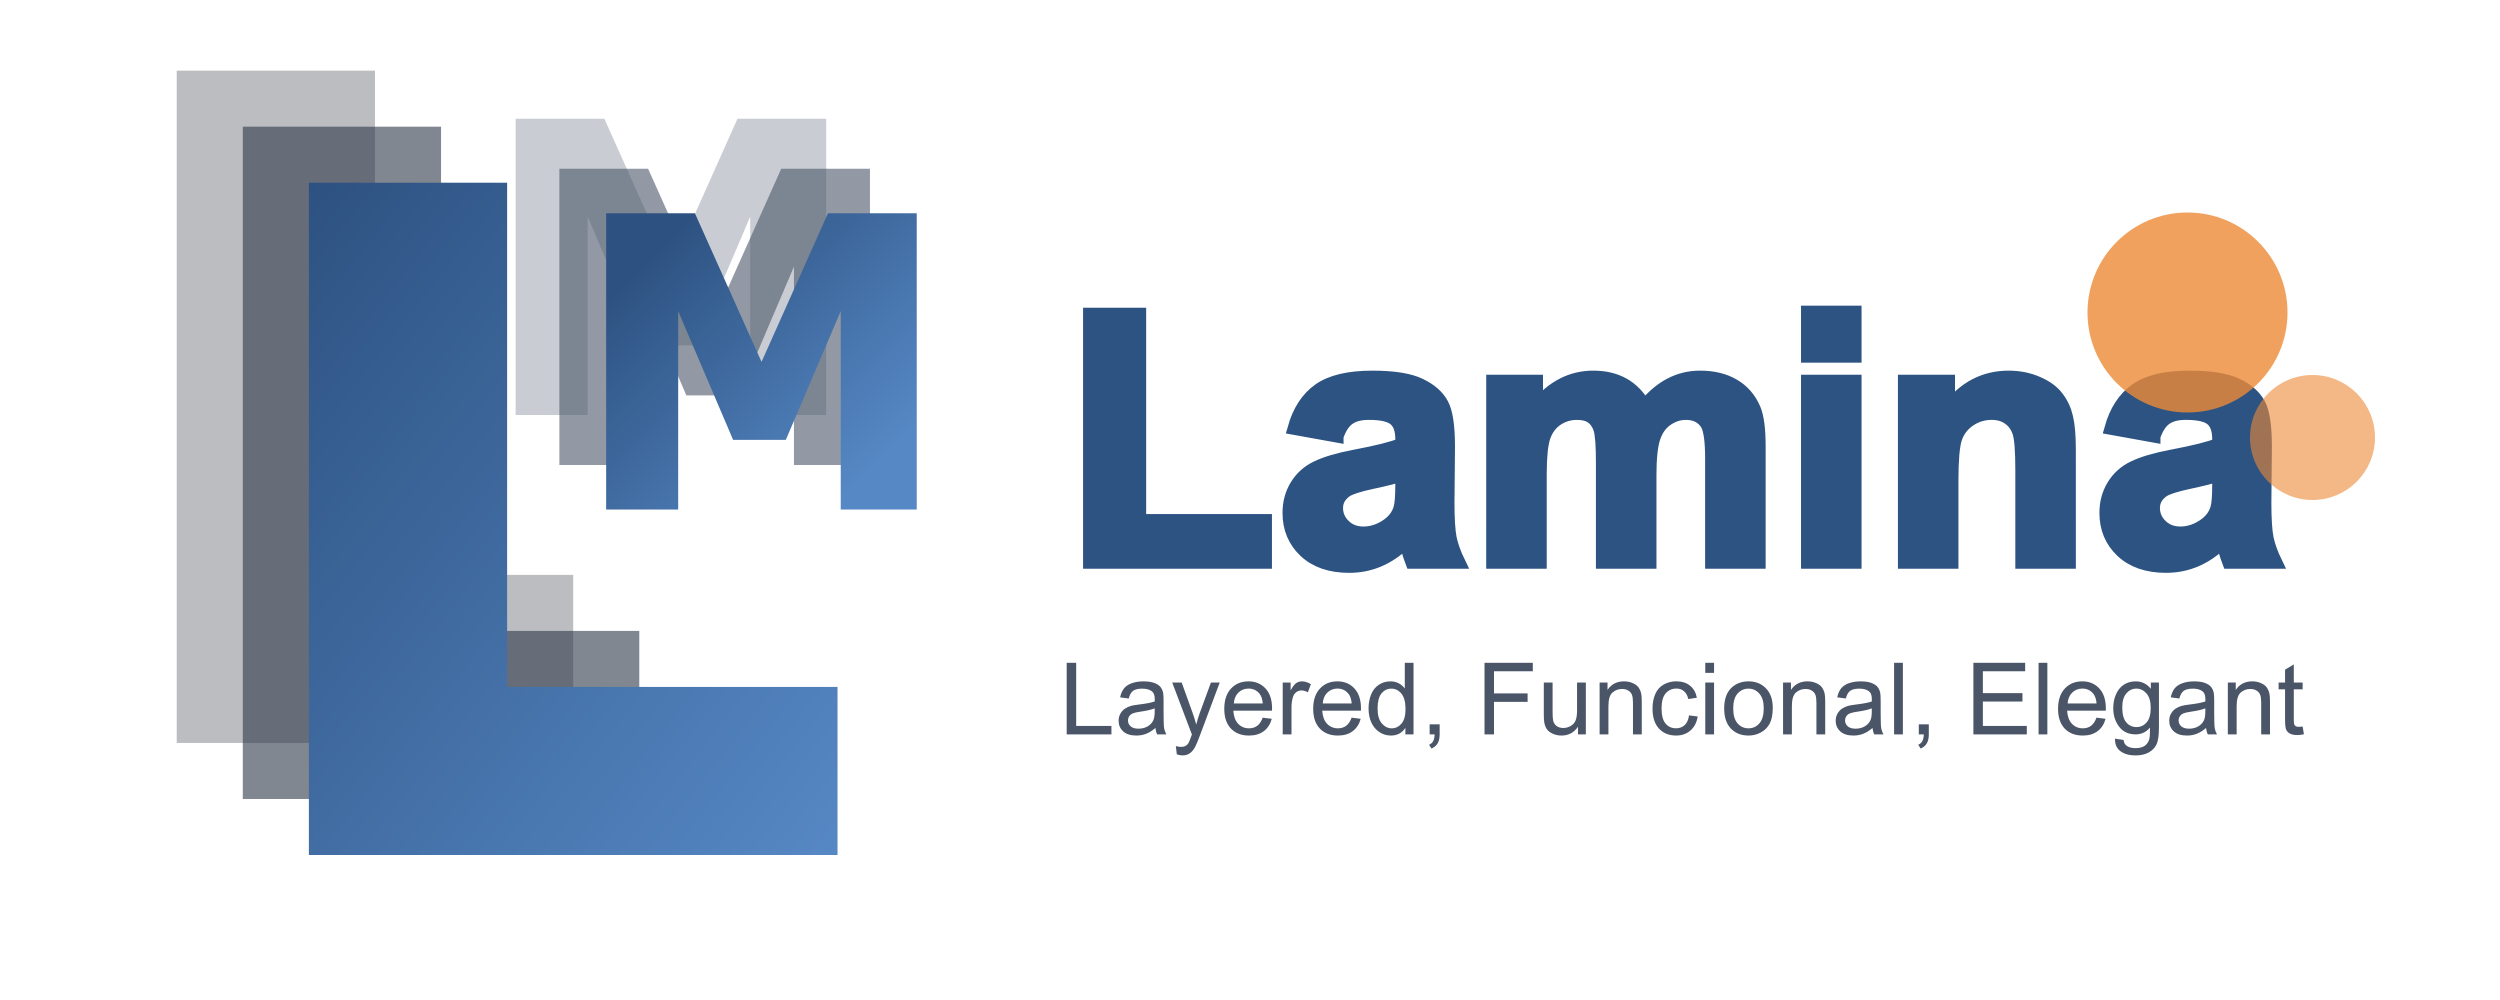
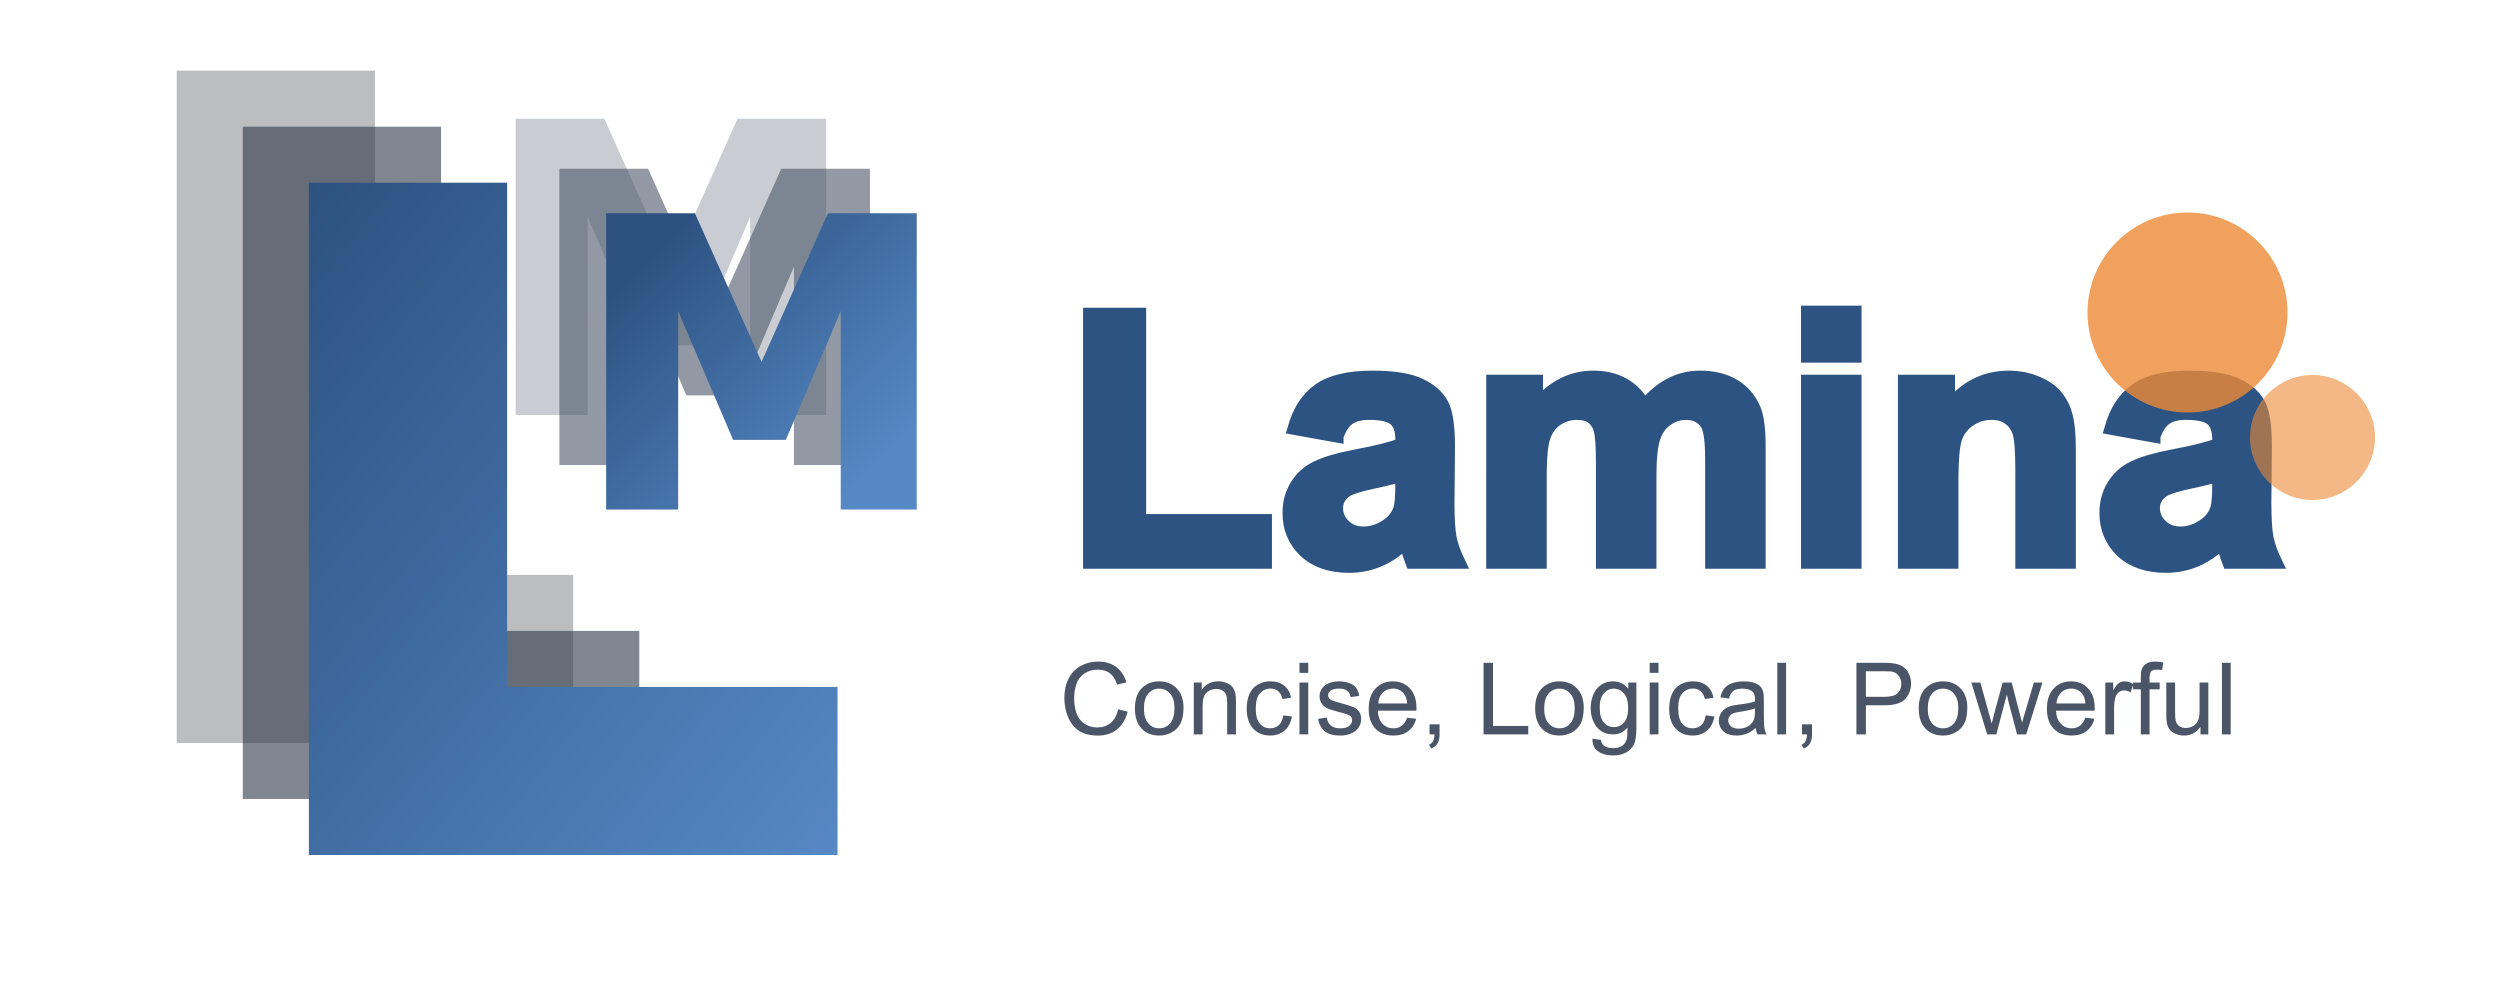
<svg xmlns="http://www.w3.org/2000/svg" xmlns:xlink="http://www.w3.org/1999/xlink" width="200" height="80" viewBox="0 0 200 80" version="1.1" id="svg8">
  <defs id="defs4">
    <linearGradient id="linearGradient22">
      <stop style="stop-color:#2d5281;stop-opacity:1;" offset="0" id="stop22" />
      <stop style="stop-color:#5688c5;stop-opacity:1;" offset="1" id="stop23" />
    </linearGradient>
    <linearGradient id="linearGradient18">
      <stop style="stop-color:#1a202c;stop-opacity:1;" offset="0" id="stop18" />
      <stop style="stop-color:#5688c5;stop-opacity:1;" offset="1" id="stop19" />
    </linearGradient>
    <linearGradient id="linearGradient11" x1="0" y1="0" x2="1" y2="0">
      <stop offset="0" style="stop-color:#2c5381;stop-opacity:1;" id="stop7" />
      <stop offset="100%" style="stop-color:#06b6d4;stop-opacity:1" id="stop9" />
    </linearGradient>
    <linearGradient id="linearGradient6" x1="0" y1="0" x2="1" y2="0">
      <stop offset="0" style="stop-color:#2c5381;stop-opacity:1;" id="stop5" />
      <stop offset="100%" style="stop-color:#06b6d4;stop-opacity:1" id="stop6" />
    </linearGradient>
    <linearGradient id="swatch8">
      <stop style="stop-color:#2c5381;stop-opacity:1;" offset="0" id="stop8" />
    </linearGradient>
    <linearGradient id="grad1" x1="0%" y1="0%" x2="100%" y2="100%">
      <stop offset="0%" style="stop-color:#2C5282;stop-opacity:1" id="stop1" />
      <stop offset="100%" style="stop-color:#4299E1;stop-opacity:1" id="stop2" />
    </linearGradient>
    <linearGradient id="grad2" x1="0%" y1="0%" x2="100%" y2="100%">
      <stop offset="0%" style="stop-color:#4299E1;stop-opacity:0.8" id="stop3" />
      <stop offset="100%" style="stop-color:#63B3ED;stop-opacity:0.8" id="stop4" />
    </linearGradient>
    <linearGradient id="mathGrad" x1="0" y1="0" x2="1" y2="0">
      <stop offset="0%" style="stop-color:#1e3a8a;stop-opacity:1" id="stop1-0" />
      <stop offset="100%" style="stop-color:#06b6d4;stop-opacity:1" id="stop2-9" />
    </linearGradient>
    <linearGradient id="mainGrad" x1="36.742" y1="24.495" x2="85.732" y2="73.485" gradientTransform="matrix(0.8632907,0,0,1.097851,-7.009286,-12.27487)" gradientUnits="userSpaceOnUse">
      <stop offset="0" style="stop-color:#2d5281;stop-opacity:1;" id="stop1-09" />
      <stop offset="1" style="stop-color:#5688c5;stop-opacity:1;" id="stop2-4" />
    </linearGradient>
    <linearGradient xlink:href="#linearGradient18" id="linearGradient21" gradientUnits="userSpaceOnUse" gradientTransform="translate(-6.242185,-7.058604)" x1="51.131" y1="19.624" x2="68.701" y2="37.194" />
    <linearGradient xlink:href="#linearGradient22" id="linearGradient23" x1="52.131" y1="20.124" x2="69.701" y2="37.694" gradientUnits="userSpaceOnUse" />
  </defs>
  <path d="M 87.146,45 V 25.121 h 4.047 V 41.623 H 101.256 V 45 Z M 106.984,34.91 103.498,34.281 q 0.588,-2.105 2.023,-3.117 1.436,-1.012 4.266,-1.012 2.57,0 3.828,0.615 1.258,0.602 1.764,1.545 0.52,0.93 0.52,3.432 l -0.041,4.484 q 0,1.914 0.178,2.83 0.191,0.902 0.697,1.941 h -3.801 q -0.15,-0.383 -0.369,-1.135 -0.096,-0.342 -0.137,-0.451 -0.984,0.957 -2.105,1.436 -1.121,0.479 -2.393,0.479 -2.242,0 -3.541,-1.217 -1.285,-1.217 -1.285,-3.076 0,-1.23 0.588,-2.188 0.588,-0.971 1.641,-1.477 1.066,-0.52 3.062,-0.902 2.693,-0.506 3.732,-0.943 v -0.383 q 0,-1.107 -0.547,-1.572 -0.547,-0.479 -2.064,-0.479 -1.025,0 -1.6,0.41 -0.574,0.396 -0.93,1.408 z m 5.141,3.117 q -0.738,0.246 -2.338,0.588 -1.6,0.342 -2.092,0.67 -0.752,0.533 -0.752,1.354 0,0.807 0.602,1.395 0.602,0.588 1.531,0.588 1.039,0 1.982,-0.684 0.697,-0.52 0.916,-1.271 0.15,-0.492 0.15,-1.873 z m 7.273,-7.547 h 3.541 v 1.982 q 1.9,-2.311 4.525,-2.311 1.395,0 2.42,0.574 1.025,0.574 1.682,1.736 0.957,-1.162 2.064,-1.736 1.107,-0.574 2.365,-0.574 1.6,0 2.707,0.656 1.107,0.643 1.654,1.9 0.396,0.93 0.396,3.008 V 45 h -3.842 v -8.299 q 0,-2.16 -0.396,-2.789 -0.533,-0.82 -1.641,-0.82 -0.807,0 -1.518,0.492 -0.711,0.492 -1.025,1.449 -0.314,0.943 -0.314,2.994 V 45 h -3.842 v -7.957 q 0,-2.119 -0.205,-2.734 -0.205,-0.615 -0.643,-0.916 -0.424,-0.301 -1.162,-0.301 -0.889,0 -1.6,0.479 -0.711,0.479 -1.025,1.381 -0.301,0.902 -0.301,2.994 V 45 h -3.842 z m 25.184,-1.969 v -3.555 h 3.842 v 3.555 z m 0,16.488 V 30.48 h 3.842 V 45 Z m 20.986,0 h -3.842 v -7.41 q 0,-2.352 -0.246,-3.035 -0.246,-0.697 -0.807,-1.08 -0.547,-0.383 -1.326,-0.383 -0.998,0 -1.791,0.547 -0.793,0.547 -1.094,1.449 -0.287,0.902 -0.287,3.336 V 45 h -3.842 V 30.48 h 3.568 v 2.133 q 1.9,-2.461 4.785,-2.461 1.271,0 2.324,0.465 1.053,0.451 1.586,1.162 0.547,0.711 0.752,1.613 0.219,0.902 0.219,2.584 z m 6.768,-10.09 -3.486,-0.629 q 0.588,-2.105 2.023,-3.117 1.436,-1.012 4.266,-1.012 2.57,0 3.828,0.615 1.258,0.602 1.764,1.545 0.52,0.93 0.52,3.432 l -0.041,4.484 q 0,1.914 0.178,2.83 0.191,0.902 0.697,1.941 h -3.801 q -0.15,-0.383 -0.369,-1.135 -0.096,-0.342 -0.137,-0.451 -0.984,0.957 -2.105,1.436 -1.121,0.479 -2.393,0.479 -2.242,0 -3.541,-1.217 -1.285,-1.217 -1.285,-3.076 0,-1.23 0.588,-2.188 0.588,-0.971 1.641,-1.477 1.066,-0.52 3.062,-0.902 2.693,-0.506 3.732,-0.943 v -0.383 q 0,-1.107 -0.547,-1.572 -0.547,-0.479 -2.064,-0.479 -1.025,0 -1.6,0.41 -0.574,0.396 -0.93,1.408 z m 5.141,3.117 q -0.738,0.246 -2.338,0.588 -1.6,0.342 -2.092,0.67 -0.752,0.533 -0.752,1.354 0,0.807 0.602,1.395 0.602,0.588 1.531,0.588 1.039,0 1.982,-0.684 0.697,-0.52 0.916,-1.271 0.15,-0.492 0.15,-1.873 z" id="text6" style="font-weight:bold;font-size:28px;font-family:Arial, sans-serif;fill:#2c5382;stroke:#2c5381" aria-label="Lamina" />
-   <path d="m 85.336,58.75 v -5.727 h 0.758 v 5.051 h 2.82 V 58.75 Z m 7.098,-0.512 q -0.391,0.332 -0.754,0.469 -0.359,0.137 -0.773,0.137 -0.684,0 -1.051,-0.332 -0.367,-0.336 -0.367,-0.855 0,-0.305 0.137,-0.555 0.141,-0.254 0.363,-0.406 0.227,-0.152 0.508,-0.23 0.207,-0.055 0.625,-0.105 0.852,-0.102 1.254,-0.242 0.004,-0.145 0.004,-0.184 0,-0.43 -0.199,-0.605 -0.27,-0.238 -0.801,-0.238 -0.496,0 -0.734,0.176 -0.234,0.172 -0.348,0.613 l -0.688,-0.094 q 0.094,-0.441 0.309,-0.711 0.215,-0.273 0.621,-0.418 0.406,-0.148 0.941,-0.148 0.531,0 0.863,0.125 0.332,0.125 0.488,0.316 0.156,0.188 0.219,0.477 0.035,0.18 0.035,0.648 v 0.938 q 0,0.98 0.043,1.242 0.047,0.258 0.18,0.496 H 92.574 Q 92.465,58.531 92.434,58.238 Z M 92.375,56.668 q -0.383,0.156 -1.148,0.266 -0.434,0.062 -0.613,0.141 -0.18,0.078 -0.277,0.23 -0.098,0.148 -0.098,0.332 0,0.281 0.211,0.469 0.215,0.188 0.625,0.188 0.406,0 0.723,-0.176 Q 92.113,57.938 92.262,57.629 92.375,57.391 92.375,56.926 Z m 1.77,3.68 -0.078,-0.66 q 0.23,0.062 0.402,0.062 0.234,0 0.375,-0.078 0.141,-0.078 0.23,-0.219 0.066,-0.105 0.215,-0.523 0.02,-0.059 0.062,-0.172 l -1.574,-4.156 h 0.758 l 0.863,2.402 q 0.168,0.457 0.301,0.961 0.121,-0.484 0.289,-0.945 L 96.875,54.602 h 0.703 L 96,58.82 q -0.254,0.684 -0.395,0.941 -0.188,0.348 -0.43,0.508 -0.242,0.164 -0.578,0.164 -0.203,0 -0.453,-0.086 z m 6.871,-2.934 0.727,0.09 q -0.172,0.637 -0.637,0.988 -0.465,0.352 -1.188,0.352 -0.91,0 -1.445,-0.559 -0.531,-0.562 -0.531,-1.574 0,-1.047 0.539,-1.625 0.539,-0.578 1.398,-0.578 0.832,0 1.359,0.566 0.527,0.566 0.527,1.594 0,0.062 -0.004,0.188 h -3.094 q 0.039,0.684 0.387,1.047 0.348,0.363 0.867,0.363 0.387,0 0.66,-0.203 0.273,-0.203 0.434,-0.648 z m -2.309,-1.137 h 2.316 q -0.047,-0.523 -0.266,-0.785 -0.336,-0.406 -0.871,-0.406 -0.484,0 -0.816,0.324 -0.328,0.324 -0.363,0.867 z M 102.617,58.75 V 54.602 H 103.25 v 0.629 q 0.242,-0.441 0.445,-0.582 0.207,-0.141 0.453,-0.141 0.355,0 0.723,0.227 l -0.242,0.652 q -0.258,-0.152 -0.516,-0.152 -0.23,0 -0.414,0.141 -0.184,0.137 -0.262,0.383 -0.117,0.375 -0.117,0.82 V 58.75 Z m 5.512,-1.336 0.727,0.09 q -0.172,0.637 -0.637,0.988 -0.465,0.352 -1.188,0.352 -0.91,0 -1.445,-0.559 -0.531,-0.562 -0.531,-1.574 0,-1.047 0.539,-1.625 0.539,-0.578 1.398,-0.578 0.832,0 1.359,0.566 0.527,0.566 0.527,1.594 0,0.062 -0.004,0.188 h -3.094 q 0.039,0.684 0.387,1.047 0.348,0.363 0.867,0.363 0.387,0 0.66,-0.203 0.273,-0.203 0.434,-0.648 z m -2.309,-1.137 h 2.316 q -0.047,-0.523 -0.266,-0.785 -0.336,-0.406 -0.871,-0.406 -0.484,0 -0.816,0.324 -0.328,0.324 -0.363,0.867 z M 112.43,58.75 v -0.523 q -0.395,0.617 -1.16,0.617 -0.496,0 -0.914,-0.273 -0.414,-0.273 -0.645,-0.762 -0.227,-0.492 -0.227,-1.129 0,-0.621 0.207,-1.125 0.207,-0.508 0.621,-0.777 0.414,-0.27 0.926,-0.27 0.375,0 0.668,0.16 0.293,0.156 0.477,0.41 v -2.055 h 0.699 V 58.75 Z m -2.223,-2.07 q 0,0.797 0.336,1.191 0.336,0.395 0.793,0.395 0.461,0 0.781,-0.375 0.324,-0.379 0.324,-1.152 0,-0.852 -0.328,-1.25 -0.328,-0.398 -0.809,-0.398 -0.469,0 -0.785,0.383 -0.312,0.383 -0.312,1.207 z M 114.371,58.75 v -0.801 h 0.801 V 58.75 q 0,0.441 -0.156,0.711 -0.156,0.273 -0.496,0.422 l -0.195,-0.301 q 0.223,-0.098 0.328,-0.289 0.105,-0.188 0.117,-0.543 z m 4.391,0 v -5.727 h 3.863 v 0.676 h -3.105 v 1.773 h 2.688 v 0.676 h -2.688 V 58.75 Z m 7.477,0 v -0.609 q -0.484,0.703 -1.316,0.703 -0.367,0 -0.688,-0.141 -0.316,-0.141 -0.473,-0.352 -0.152,-0.215 -0.215,-0.523 -0.043,-0.207 -0.043,-0.656 v -2.57 h 0.703 v 2.301 q 0,0.551 0.043,0.742 0.066,0.277 0.281,0.438 0.215,0.156 0.531,0.156 0.316,0 0.594,-0.16 0.277,-0.164 0.391,-0.441 0.117,-0.281 0.117,-0.812 v -2.223 h 0.703 V 58.75 Z m 1.73,0 v -4.148 h 0.633 v 0.59 q 0.457,-0.684 1.32,-0.684 0.375,0 0.688,0.137 0.316,0.133 0.473,0.352 0.156,0.219 0.219,0.52 0.039,0.195 0.039,0.684 V 58.75 h -0.703 v -2.523 q 0,-0.43 -0.082,-0.641 -0.082,-0.215 -0.293,-0.34 -0.207,-0.129 -0.488,-0.129 -0.449,0 -0.777,0.285 -0.324,0.285 -0.324,1.082 V 58.75 Z m 7.156,-1.52 0.691,0.09 q -0.113,0.715 -0.582,1.121 -0.465,0.402 -1.145,0.402 -0.852,0 -1.371,-0.555 -0.516,-0.559 -0.516,-1.598 0,-0.672 0.223,-1.176 0.223,-0.504 0.676,-0.754 0.457,-0.254 0.992,-0.254 0.676,0 1.105,0.344 0.43,0.34 0.551,0.969 l -0.684,0.105 q -0.098,-0.418 -0.348,-0.629 -0.246,-0.211 -0.598,-0.211 -0.531,0 -0.863,0.383 -0.332,0.379 -0.332,1.203 0,0.836 0.32,1.215 0.32,0.379 0.836,0.379 0.414,0 0.691,-0.254 0.277,-0.254 0.352,-0.781 z m 1.297,-3.398 v -0.809 h 0.703 v 0.809 z m 0,4.918 V 54.602 H 137.125 V 58.75 Z m 1.512,-2.074 q 0,-1.152 0.641,-1.707 0.535,-0.461 1.305,-0.461 0.855,0 1.398,0.562 0.543,0.559 0.543,1.547 0,0.801 -0.242,1.262 -0.238,0.457 -0.699,0.711 -0.457,0.254 -1,0.254 -0.871,0 -1.41,-0.559 -0.535,-0.559 -0.535,-1.609 z m 0.723,0 q 0,0.797 0.348,1.195 0.348,0.395 0.875,0.395 0.523,0 0.871,-0.398 0.348,-0.398 0.348,-1.215 0,-0.77 -0.352,-1.164 -0.348,-0.398 -0.867,-0.398 -0.527,0 -0.875,0.395 -0.348,0.395 -0.348,1.191 z M 142.645,58.75 v -4.148 h 0.633 v 0.59 q 0.457,-0.684 1.32,-0.684 0.375,0 0.688,0.137 0.316,0.133 0.473,0.352 0.156,0.219 0.219,0.52 0.039,0.195 0.039,0.684 V 58.75 h -0.703 v -2.523 q 0,-0.43 -0.082,-0.641 -0.082,-0.215 -0.293,-0.34 -0.207,-0.129 -0.488,-0.129 -0.449,0 -0.777,0.285 -0.324,0.285 -0.324,1.082 V 58.75 Z m 7.156,-0.512 q -0.391,0.332 -0.754,0.469 -0.359,0.137 -0.773,0.137 -0.684,0 -1.051,-0.332 -0.367,-0.336 -0.367,-0.855 0,-0.305 0.137,-0.555 0.141,-0.254 0.363,-0.406 0.227,-0.152 0.508,-0.23 0.207,-0.055 0.625,-0.105 0.852,-0.102 1.254,-0.242 0.004,-0.145 0.004,-0.184 0,-0.43 -0.199,-0.605 -0.27,-0.238 -0.801,-0.238 -0.496,0 -0.734,0.176 -0.234,0.172 -0.348,0.613 l -0.688,-0.094 q 0.094,-0.441 0.309,-0.711 0.215,-0.273 0.621,-0.418 0.406,-0.148 0.941,-0.148 0.531,0 0.863,0.125 0.332,0.125 0.488,0.316 0.156,0.188 0.219,0.477 0.035,0.18 0.035,0.648 v 0.938 q 0,0.98 0.043,1.242 0.047,0.258 0.18,0.496 h -0.734 q -0.109,-0.219 -0.141,-0.512 z m -0.059,-1.57 q -0.383,0.156 -1.148,0.266 -0.434,0.062 -0.613,0.141 -0.18,0.078 -0.277,0.23 -0.098,0.148 -0.098,0.332 0,0.281 0.211,0.469 0.215,0.188 0.625,0.188 0.406,0 0.723,-0.176 0.316,-0.18 0.465,-0.488 0.113,-0.238 0.113,-0.703 z M 151.527,58.75 v -5.727 h 0.703 V 58.75 Z m 1.977,0 v -0.801 h 0.801 V 58.75 q 0,0.441 -0.156,0.711 -0.156,0.273 -0.496,0.422 l -0.195,-0.301 q 0.223,-0.098 0.328,-0.289 0.105,-0.188 0.117,-0.543 z m 4.367,0 v -5.727 h 4.141 v 0.676 h -3.383 v 1.754 h 3.168 V 56.125 h -3.168 v 1.949 h 3.516 V 58.75 Z m 5.215,0 v -5.727 h 0.703 V 58.75 Z m 4.633,-1.336 0.727,0.09 q -0.172,0.637 -0.637,0.988 -0.465,0.352 -1.188,0.352 -0.91,0 -1.445,-0.559 -0.531,-0.562 -0.531,-1.574 0,-1.047 0.539,-1.625 0.539,-0.578 1.398,-0.578 0.832,0 1.359,0.566 0.527,0.566 0.527,1.594 0,0.062 -0.004,0.188 h -3.094 q 0.039,0.684 0.387,1.047 0.348,0.363 0.867,0.363 0.387,0 0.66,-0.203 0.273,-0.203 0.434,-0.648 z m -2.309,-1.137 h 2.316 q -0.047,-0.523 -0.266,-0.785 -0.336,-0.406 -0.871,-0.406 -0.484,0 -0.816,0.324 -0.328,0.324 -0.363,0.867 z m 3.789,2.816 0.684,0.102 q 0.043,0.316 0.238,0.461 0.262,0.195 0.715,0.195 0.488,0 0.754,-0.195 0.266,-0.195 0.359,-0.547 0.055,-0.215 0.051,-0.902 -0.461,0.543 -1.148,0.543 -0.855,0 -1.324,-0.617 -0.469,-0.617 -0.469,-1.48 0,-0.594 0.215,-1.094 0.215,-0.504 0.621,-0.777 0.41,-0.273 0.961,-0.273 0.734,0 1.211,0.594 v -0.5 h 0.648 V 58.188 q 0,0.969 -0.199,1.371 -0.195,0.406 -0.625,0.641 -0.426,0.234 -1.051,0.234 -0.742,0 -1.199,-0.336 -0.457,-0.332 -0.441,-1.004 z m 0.582,-2.492 q 0,0.816 0.324,1.191 0.324,0.375 0.812,0.375 0.484,0 0.812,-0.371 0.328,-0.375 0.328,-1.172 0,-0.762 -0.34,-1.148 -0.336,-0.387 -0.812,-0.387 -0.469,0 -0.797,0.383 -0.328,0.379 -0.328,1.129 z m 6.703,1.637 q -0.391,0.332 -0.754,0.469 -0.359,0.137 -0.773,0.137 -0.684,0 -1.051,-0.332 -0.367,-0.336 -0.367,-0.855 0,-0.305 0.137,-0.555 0.141,-0.254 0.363,-0.406 0.227,-0.152 0.508,-0.23 0.207,-0.055 0.625,-0.105 0.852,-0.102 1.254,-0.242 0.004,-0.145 0.004,-0.184 0,-0.43 -0.199,-0.605 -0.27,-0.238 -0.801,-0.238 -0.496,0 -0.734,0.176 -0.234,0.172 -0.348,0.613 l -0.688,-0.094 q 0.094,-0.441 0.309,-0.711 0.215,-0.273 0.621,-0.418 0.406,-0.148 0.941,-0.148 0.531,0 0.863,0.125 0.332,0.125 0.488,0.316 0.156,0.188 0.219,0.477 0.035,0.18 0.035,0.648 v 0.938 q 0,0.98 0.043,1.242 0.047,0.258 0.18,0.496 H 176.625 q -0.109,-0.219 -0.141,-0.512 z m -0.059,-1.57 q -0.383,0.156 -1.148,0.266 -0.434,0.062 -0.613,0.141 -0.18,0.078 -0.277,0.23 -0.098,0.148 -0.098,0.332 0,0.281 0.211,0.469 0.215,0.188 0.625,0.188 0.406,0 0.723,-0.176 0.316,-0.18 0.465,-0.488 0.113,-0.238 0.113,-0.703 z M 178.227,58.75 v -4.148 h 0.633 v 0.59 q 0.457,-0.684 1.32,-0.684 0.375,0 0.688,0.137 0.316,0.133 0.473,0.352 0.156,0.219 0.219,0.52 0.039,0.195 0.039,0.684 V 58.75 h -0.703 v -2.523 q 0,-0.43 -0.082,-0.641 -0.082,-0.215 -0.293,-0.34 -0.207,-0.129 -0.488,-0.129 -0.449,0 -0.777,0.285 -0.324,0.285 -0.324,1.082 V 58.75 Z m 5.984,-0.629 0.102,0.621 q -0.297,0.062 -0.531,0.062 -0.383,0 -0.594,-0.121 -0.211,-0.121 -0.297,-0.316 -0.086,-0.199 -0.086,-0.832 v -2.387 h -0.516 v -0.547 h 0.516 v -1.027 l 0.699,-0.422 v 1.449 h 0.707 v 0.547 h -0.707 v 2.426 q 0,0.301 0.035,0.387 0.039,0.086 0.121,0.137 0.086,0.051 0.242,0.051 0.117,0 0.309,-0.027 z" id="text7" style="font-size:8px;font-family:Arial, sans-serif;fill:#4a5568" aria-label="Layered, Funcional, Elegant" />
+   <path d="m 89.453,56.742 0.758,0.191 q -0.238,0.934 -0.859,1.426 -0.617,0.488 -1.512,0.488 -0.926,0 -1.508,-0.375 -0.578,-0.379 -0.883,-1.094 -0.301,-0.715 -0.301,-1.535 0,-0.895 0.34,-1.559 0.344,-0.668 0.973,-1.012 0.633,-0.348 1.391,-0.348 0.859,0 1.445,0.438 0.586,0.438 0.816,1.23 l -0.746,0.176 q -0.199,-0.625 -0.578,-0.91 -0.379,-0.285 -0.953,-0.285 -0.66,0 -1.105,0.316 -0.441,0.316 -0.621,0.852 -0.18,0.531 -0.18,1.098 0,0.73 0.211,1.277 0.215,0.543 0.664,0.812 0.449,0.27 0.973,0.27 0.637,0 1.078,-0.367 0.441,-0.367 0.598,-1.09 z m 1.34,-0.066 q 0,-1.152 0.641,-1.707 0.535,-0.461 1.305,-0.461 0.855,0 1.398,0.562 0.543,0.559 0.543,1.547 0,0.801 -0.242,1.262 -0.238,0.457 -0.699,0.711 -0.457,0.254 -1,0.254 -0.871,0 -1.41,-0.559 -0.535,-0.559 -0.535,-1.609 z m 0.723,0 q 0,0.797 0.348,1.195 0.348,0.395 0.875,0.395 0.523,0 0.871,-0.398 0.348,-0.398 0.348,-1.215 0,-0.77 -0.352,-1.164 -0.348,-0.398 -0.867,-0.398 -0.527,0 -0.875,0.395 -0.348,0.395 -0.348,1.191 z M 95.504,58.75 v -4.148 h 0.633 v 0.59 q 0.457,-0.684 1.32,-0.684 0.375,0 0.688,0.137 0.316,0.133 0.473,0.352 0.156,0.219 0.219,0.52 0.039,0.195 0.039,0.684 V 58.75 h -0.703 v -2.523 q 0,-0.43 -0.082,-0.641 -0.082,-0.215 -0.293,-0.34 -0.207,-0.129 -0.488,-0.129 -0.449,0 -0.777,0.285 -0.324,0.285 -0.324,1.082 V 58.75 Z m 7.156,-1.52 0.691,0.09 q -0.113,0.715 -0.582,1.121 -0.465,0.402 -1.145,0.402 -0.852,0 -1.371,-0.555 -0.516,-0.559 -0.516,-1.598 0,-0.672 0.223,-1.176 0.223,-0.504 0.676,-0.754 0.457,-0.254 0.992,-0.254 0.676,0 1.105,0.344 0.43,0.34 0.551,0.969 l -0.684,0.105 q -0.098,-0.418 -0.348,-0.629 -0.246,-0.211 -0.598,-0.211 -0.531,0 -0.863,0.383 -0.332,0.379 -0.332,1.203 0,0.836 0.32,1.215 0.32,0.379 0.836,0.379 0.414,0 0.691,-0.254 0.277,-0.254 0.352,-0.781 z m 1.297,-3.398 v -0.809 h 0.703 v 0.809 z m 0,4.918 v -4.148 h 0.703 V 58.75 Z m 1.492,-1.238 0.695,-0.109 q 0.059,0.418 0.324,0.641 0.27,0.223 0.75,0.223 0.484,0 0.719,-0.195 0.234,-0.199 0.234,-0.465 0,-0.238 -0.207,-0.375 -0.145,-0.094 -0.719,-0.238 -0.773,-0.195 -1.074,-0.336 -0.297,-0.145 -0.453,-0.395 -0.152,-0.254 -0.152,-0.559 0,-0.277 0.125,-0.512 0.129,-0.238 0.348,-0.395 0.164,-0.121 0.445,-0.203 0.285,-0.086 0.609,-0.086 0.488,0 0.855,0.141 0.371,0.141 0.547,0.383 0.176,0.238 0.242,0.641 l -0.688,0.094 q -0.047,-0.32 -0.273,-0.5 -0.223,-0.18 -0.633,-0.18 -0.484,0 -0.691,0.16 -0.207,0.16 -0.207,0.375 0,0.137 0.086,0.246 0.086,0.113 0.27,0.188 0.105,0.039 0.621,0.18 0.746,0.199 1.039,0.328 0.297,0.125 0.465,0.367 0.168,0.242 0.168,0.602 0,0.352 -0.207,0.664 -0.203,0.309 -0.59,0.48 -0.387,0.168 -0.875,0.168 -0.809,0 -1.234,-0.336 -0.422,-0.336 -0.539,-0.996 z m 7.121,-0.098 0.727,0.09 q -0.172,0.637 -0.637,0.988 -0.465,0.352 -1.188,0.352 -0.91,0 -1.445,-0.559 -0.531,-0.562 -0.531,-1.574 0,-1.047 0.539,-1.625 0.539,-0.578 1.398,-0.578 0.832,0 1.359,0.566 0.527,0.566 0.527,1.594 0,0.062 -0.004,0.188 h -3.094 q 0.039,0.684 0.387,1.047 0.348,0.363 0.867,0.363 0.387,0 0.66,-0.203 0.273,-0.203 0.434,-0.648 z m -2.309,-1.137 h 2.316 q -0.047,-0.523 -0.266,-0.785 -0.336,-0.406 -0.871,-0.406 -0.484,0 -0.816,0.324 -0.328,0.324 -0.363,0.867 z M 114.363,58.75 v -0.801 h 0.801 V 58.75 q 0,0.441 -0.156,0.711 -0.156,0.273 -0.496,0.422 l -0.195,-0.301 q 0.223,-0.098 0.328,-0.289 0.105,-0.188 0.117,-0.543 z m 4.32,0 v -5.727 h 0.758 v 5.051 h 2.82 V 58.75 Z m 4.129,-2.074 q 0,-1.152 0.641,-1.707 0.535,-0.461 1.305,-0.461 0.855,0 1.398,0.562 0.543,0.559 0.543,1.547 0,0.801 -0.242,1.262 -0.238,0.457 -0.699,0.711 -0.457,0.254 -1,0.254 -0.871,0 -1.41,-0.559 -0.535,-0.559 -0.535,-1.609 z m 0.723,0 q 0,0.797 0.348,1.195 0.348,0.395 0.875,0.395 0.523,0 0.871,-0.398 0.348,-0.398 0.348,-1.215 0,-0.77 -0.352,-1.164 -0.348,-0.398 -0.867,-0.398 -0.527,0 -0.875,0.395 -0.348,0.395 -0.348,1.191 z m 3.859,2.418 0.684,0.102 q 0.043,0.316 0.238,0.461 0.262,0.195 0.715,0.195 0.488,0 0.754,-0.195 0.266,-0.195 0.359,-0.547 0.055,-0.215 0.051,-0.902 -0.461,0.543 -1.148,0.543 -0.855,0 -1.324,-0.617 -0.469,-0.617 -0.469,-1.48 0,-0.594 0.215,-1.094 0.215,-0.504 0.621,-0.777 0.41,-0.273 0.961,-0.273 0.734,0 1.211,0.594 v -0.5 h 0.648 V 58.188 q 0,0.969 -0.199,1.371 -0.195,0.406 -0.625,0.641 -0.426,0.234 -1.051,0.234 -0.742,0 -1.199,-0.336 -0.457,-0.332 -0.441,-1.004 z m 0.582,-2.492 q 0,0.816 0.324,1.191 0.324,0.375 0.812,0.375 0.484,0 0.812,-0.371 0.328,-0.375 0.328,-1.172 0,-0.762 -0.34,-1.148 -0.336,-0.387 -0.812,-0.387 -0.469,0 -0.797,0.383 -0.328,0.379 -0.328,1.129 z m 4,-2.77 v -0.809 h 0.703 v 0.809 z m 0,4.918 v -4.148 h 0.703 V 58.75 Z m 4.48,-1.52 0.691,0.09 q -0.113,0.715 -0.582,1.121 -0.465,0.402 -1.145,0.402 -0.852,0 -1.371,-0.555 -0.516,-0.559 -0.516,-1.598 0,-0.672 0.223,-1.176 0.223,-0.504 0.676,-0.754 0.457,-0.254 0.992,-0.254 0.676,0 1.105,0.344 0.43,0.34 0.551,0.969 l -0.684,0.105 q -0.098,-0.418 -0.348,-0.629 -0.246,-0.211 -0.598,-0.211 -0.531,0 -0.863,0.383 -0.332,0.379 -0.332,1.203 0,0.836 0.32,1.215 0.32,0.379 0.836,0.379 0.414,0 0.691,-0.254 0.277,-0.254 0.352,-0.781 z m 4,1.008 q -0.391,0.332 -0.754,0.469 -0.359,0.137 -0.773,0.137 -0.684,0 -1.051,-0.332 -0.367,-0.336 -0.367,-0.855 0,-0.305 0.137,-0.555 0.141,-0.254 0.363,-0.406 0.227,-0.152 0.508,-0.23 0.207,-0.055 0.625,-0.105 0.852,-0.102 1.254,-0.242 0.004,-0.145 0.004,-0.184 0,-0.43 -0.199,-0.605 -0.27,-0.238 -0.801,-0.238 -0.496,0 -0.734,0.176 -0.234,0.172 -0.348,0.613 l -0.688,-0.094 q 0.094,-0.441 0.309,-0.711 0.215,-0.273 0.621,-0.418 0.406,-0.148 0.941,-0.148 0.531,0 0.863,0.125 0.332,0.125 0.488,0.316 0.156,0.188 0.219,0.477 0.035,0.18 0.035,0.648 v 0.938 q 0,0.98 0.043,1.242 0.047,0.258 0.18,0.496 h -0.734 q -0.109,-0.219 -0.141,-0.512 z m -0.059,-1.57 q -0.383,0.156 -1.148,0.266 -0.434,0.062 -0.613,0.141 -0.18,0.078 -0.277,0.23 -0.098,0.148 -0.098,0.332 0,0.281 0.211,0.469 0.215,0.188 0.625,0.188 0.406,0 0.723,-0.176 0.316,-0.18 0.465,-0.488 0.113,-0.238 0.113,-0.703 z M 142.184,58.75 v -5.727 h 0.703 V 58.75 Z m 1.977,0 v -0.801 h 0.801 V 58.75 q 0,0.441 -0.156,0.711 -0.156,0.273 -0.496,0.422 l -0.195,-0.301 q 0.223,-0.098 0.328,-0.289 0.105,-0.188 0.117,-0.543 z m 4.352,0 v -5.727 h 2.16 q 0.57,0 0.871,0.055 0.422,0.07 0.707,0.27 0.285,0.195 0.457,0.551 0.176,0.355 0.176,0.781 0,0.73 -0.465,1.238 -0.465,0.504 -1.68,0.504 h -1.469 V 58.75 Z m 0.758,-3.004 H 150.75 q 0.734,0 1.043,-0.273 0.309,-0.273 0.309,-0.77 0,-0.359 -0.184,-0.613 -0.18,-0.258 -0.477,-0.34 -0.191,-0.051 -0.707,-0.051 h -1.465 z m 4.227,0.93 q 0,-1.152 0.641,-1.707 0.535,-0.461 1.305,-0.461 0.855,0 1.398,0.562 0.543,0.559 0.543,1.547 0,0.801 -0.242,1.262 -0.238,0.457 -0.699,0.711 -0.457,0.254 -1,0.254 -0.871,0 -1.41,-0.559 -0.535,-0.559 -0.535,-1.609 z m 0.723,0 q 0,0.797 0.348,1.195 0.348,0.395 0.875,0.395 0.523,0 0.871,-0.398 0.348,-0.398 0.348,-1.215 0,-0.77 -0.352,-1.164 -0.348,-0.398 -0.867,-0.398 -0.527,0 -0.875,0.395 -0.348,0.395 -0.348,1.191 z m 4.754,2.074 -1.27,-4.148 h 0.727 l 0.66,2.395 0.246,0.891 q 0.016,-0.066 0.215,-0.855 l 0.66,-2.43 h 0.723 l 0.621,2.406 0.207,0.793 L 162,57 l 0.711,-2.398 h 0.684 L 162.098,58.75 h -0.73 l -0.66,-2.484 -0.16,-0.707 -0.84,3.191 z m 7.852,-1.336 0.727,0.09 q -0.172,0.637 -0.637,0.988 -0.465,0.352 -1.188,0.352 -0.91,0 -1.445,-0.559 -0.531,-0.562 -0.531,-1.574 0,-1.047 0.539,-1.625 0.539,-0.578 1.398,-0.578 0.832,0 1.359,0.566 0.527,0.566 0.527,1.594 0,0.062 -0.004,0.188 h -3.094 q 0.039,0.684 0.387,1.047 0.348,0.363 0.867,0.363 0.387,0 0.66,-0.203 0.273,-0.203 0.434,-0.648 z m -2.309,-1.137 h 2.316 q -0.047,-0.523 -0.266,-0.785 -0.336,-0.406 -0.871,-0.406 -0.484,0 -0.816,0.324 -0.328,0.324 -0.363,0.867 z M 168.426,58.75 v -4.148 h 0.633 v 0.629 q 0.242,-0.441 0.445,-0.582 0.207,-0.141 0.453,-0.141 0.355,0 0.723,0.227 l -0.242,0.652 q -0.258,-0.152 -0.516,-0.152 -0.23,0 -0.414,0.141 -0.184,0.137 -0.262,0.383 -0.117,0.375 -0.117,0.82 V 58.75 Z m 2.84,0 v -3.602 h -0.621 v -0.547 h 0.621 v -0.441 q 0,-0.418 0.074,-0.621 0.102,-0.273 0.355,-0.441 0.258,-0.172 0.719,-0.172 0.297,0 0.656,0.07 l -0.105,0.613 q -0.219,-0.039 -0.414,-0.039 -0.32,0 -0.453,0.137 -0.133,0.137 -0.133,0.512 v 0.383 h 0.809 v 0.547 h -0.809 V 58.75 Z m 4.773,0 v -0.609 q -0.484,0.703 -1.316,0.703 -0.367,0 -0.688,-0.141 -0.316,-0.141 -0.473,-0.352 -0.152,-0.215 -0.215,-0.523 -0.043,-0.207 -0.043,-0.656 v -2.57 h 0.703 v 2.301 q 0,0.551 0.043,0.742 0.066,0.277 0.281,0.438 0.215,0.156 0.531,0.156 0.316,0 0.594,-0.16 0.277,-0.164 0.391,-0.441 0.117,-0.281 0.117,-0.812 v -2.223 h 0.703 V 58.75 Z m 1.715,0 v -5.727 h 0.703 V 58.75 Z" id="text7" style="font-size:8px;font-family:Arial, sans-serif;fill:#4a5568" aria-label="Concise, Logical, Powerful" />
  <path id="circle7" style="opacity:0.8;fill:#ed8936" d="m 183,25 a 8,8 0 0 1 -8,8 8,8 0 0 1 -8,-8 8,8 0 0 1 8,-8 8,8 0 0 1 8,8 z" />
  <path id="circle8" style="opacity:0.6;fill:#ed8936" d="m 190,35 a 5,5 0 0 1 -5,5 5,5 0 0 1 -5,-5 5,5 0 0 1 5,-5 5,5 0 0 1 5,5 z" />
  <path d="M 14.137,5.653 V 59.436 H 45.856 V 45.991 H 29.997 V 5.653 Z" fill="#1a202c" opacity="0.3" id="path2" style="stroke-width:0.974" />
  <path d="m 19.423,10.135 v 53.783 H 51.143 V 50.473 H 35.283 V 10.135 Z" fill="#2d3748" opacity="0.6" id="path3" style="stroke-width:0.974" />
  <path d="M 24.71,14.617 V 68.4 H 67.002 V 54.954 H 40.57 V 14.617 Z" fill="url(#mainGrad)" id="path4" style="fill:url(#mainGrad);stroke-width:0.974" />
  <path d="m 66.098,33.202 h -6.081 V 17.332 l -4.393,10.299 h -4.218 l -4.393,-10.299 V 33.202 H 41.25 V 9.5 h 7.099 L 53.682,21.391 58.998,9.5 h 7.099 z" id="text12-3" style="font-weight:bold;font-size:32.6px;font-family:Sans;-inkscape-font-specification:'Sans, Bold';opacity:0.3;fill:#4a5568;stroke-width:4.075;stroke-opacity:0" aria-label="M" />
  <path d="m 69.598,37.202 h -6.081 V 21.332 l -4.393,10.299 h -4.218 l -4.393,-10.299 V 37.202 H 44.75 V 13.5 h 7.099 l 5.332,11.891 5.317,-11.891 h 7.099 z" id="text12-9" style="font-weight:bold;font-size:32.6px;font-family:Sans;-inkscape-font-specification:'Sans, Bold';opacity:0.6;fill:#4a5568;stroke-width:4.075;stroke-opacity:0" aria-label="M" />
  <path d="m 73.34,40.76 h -6.081 V 24.89 l -4.393,10.299 h -4.218 l -4.393,-10.299 V 40.76 H 48.492 V 17.059 h 7.099 l 5.332,11.891 5.317,-11.891 h 7.099 z" id="text12" style="font-weight:bold;font-size:32.6px;font-family:Sans;-inkscape-font-specification:'Sans, Bold';fill:url(#linearGradient23);stroke-width:4.075;stroke-opacity:0" aria-label="M" />
</svg>
